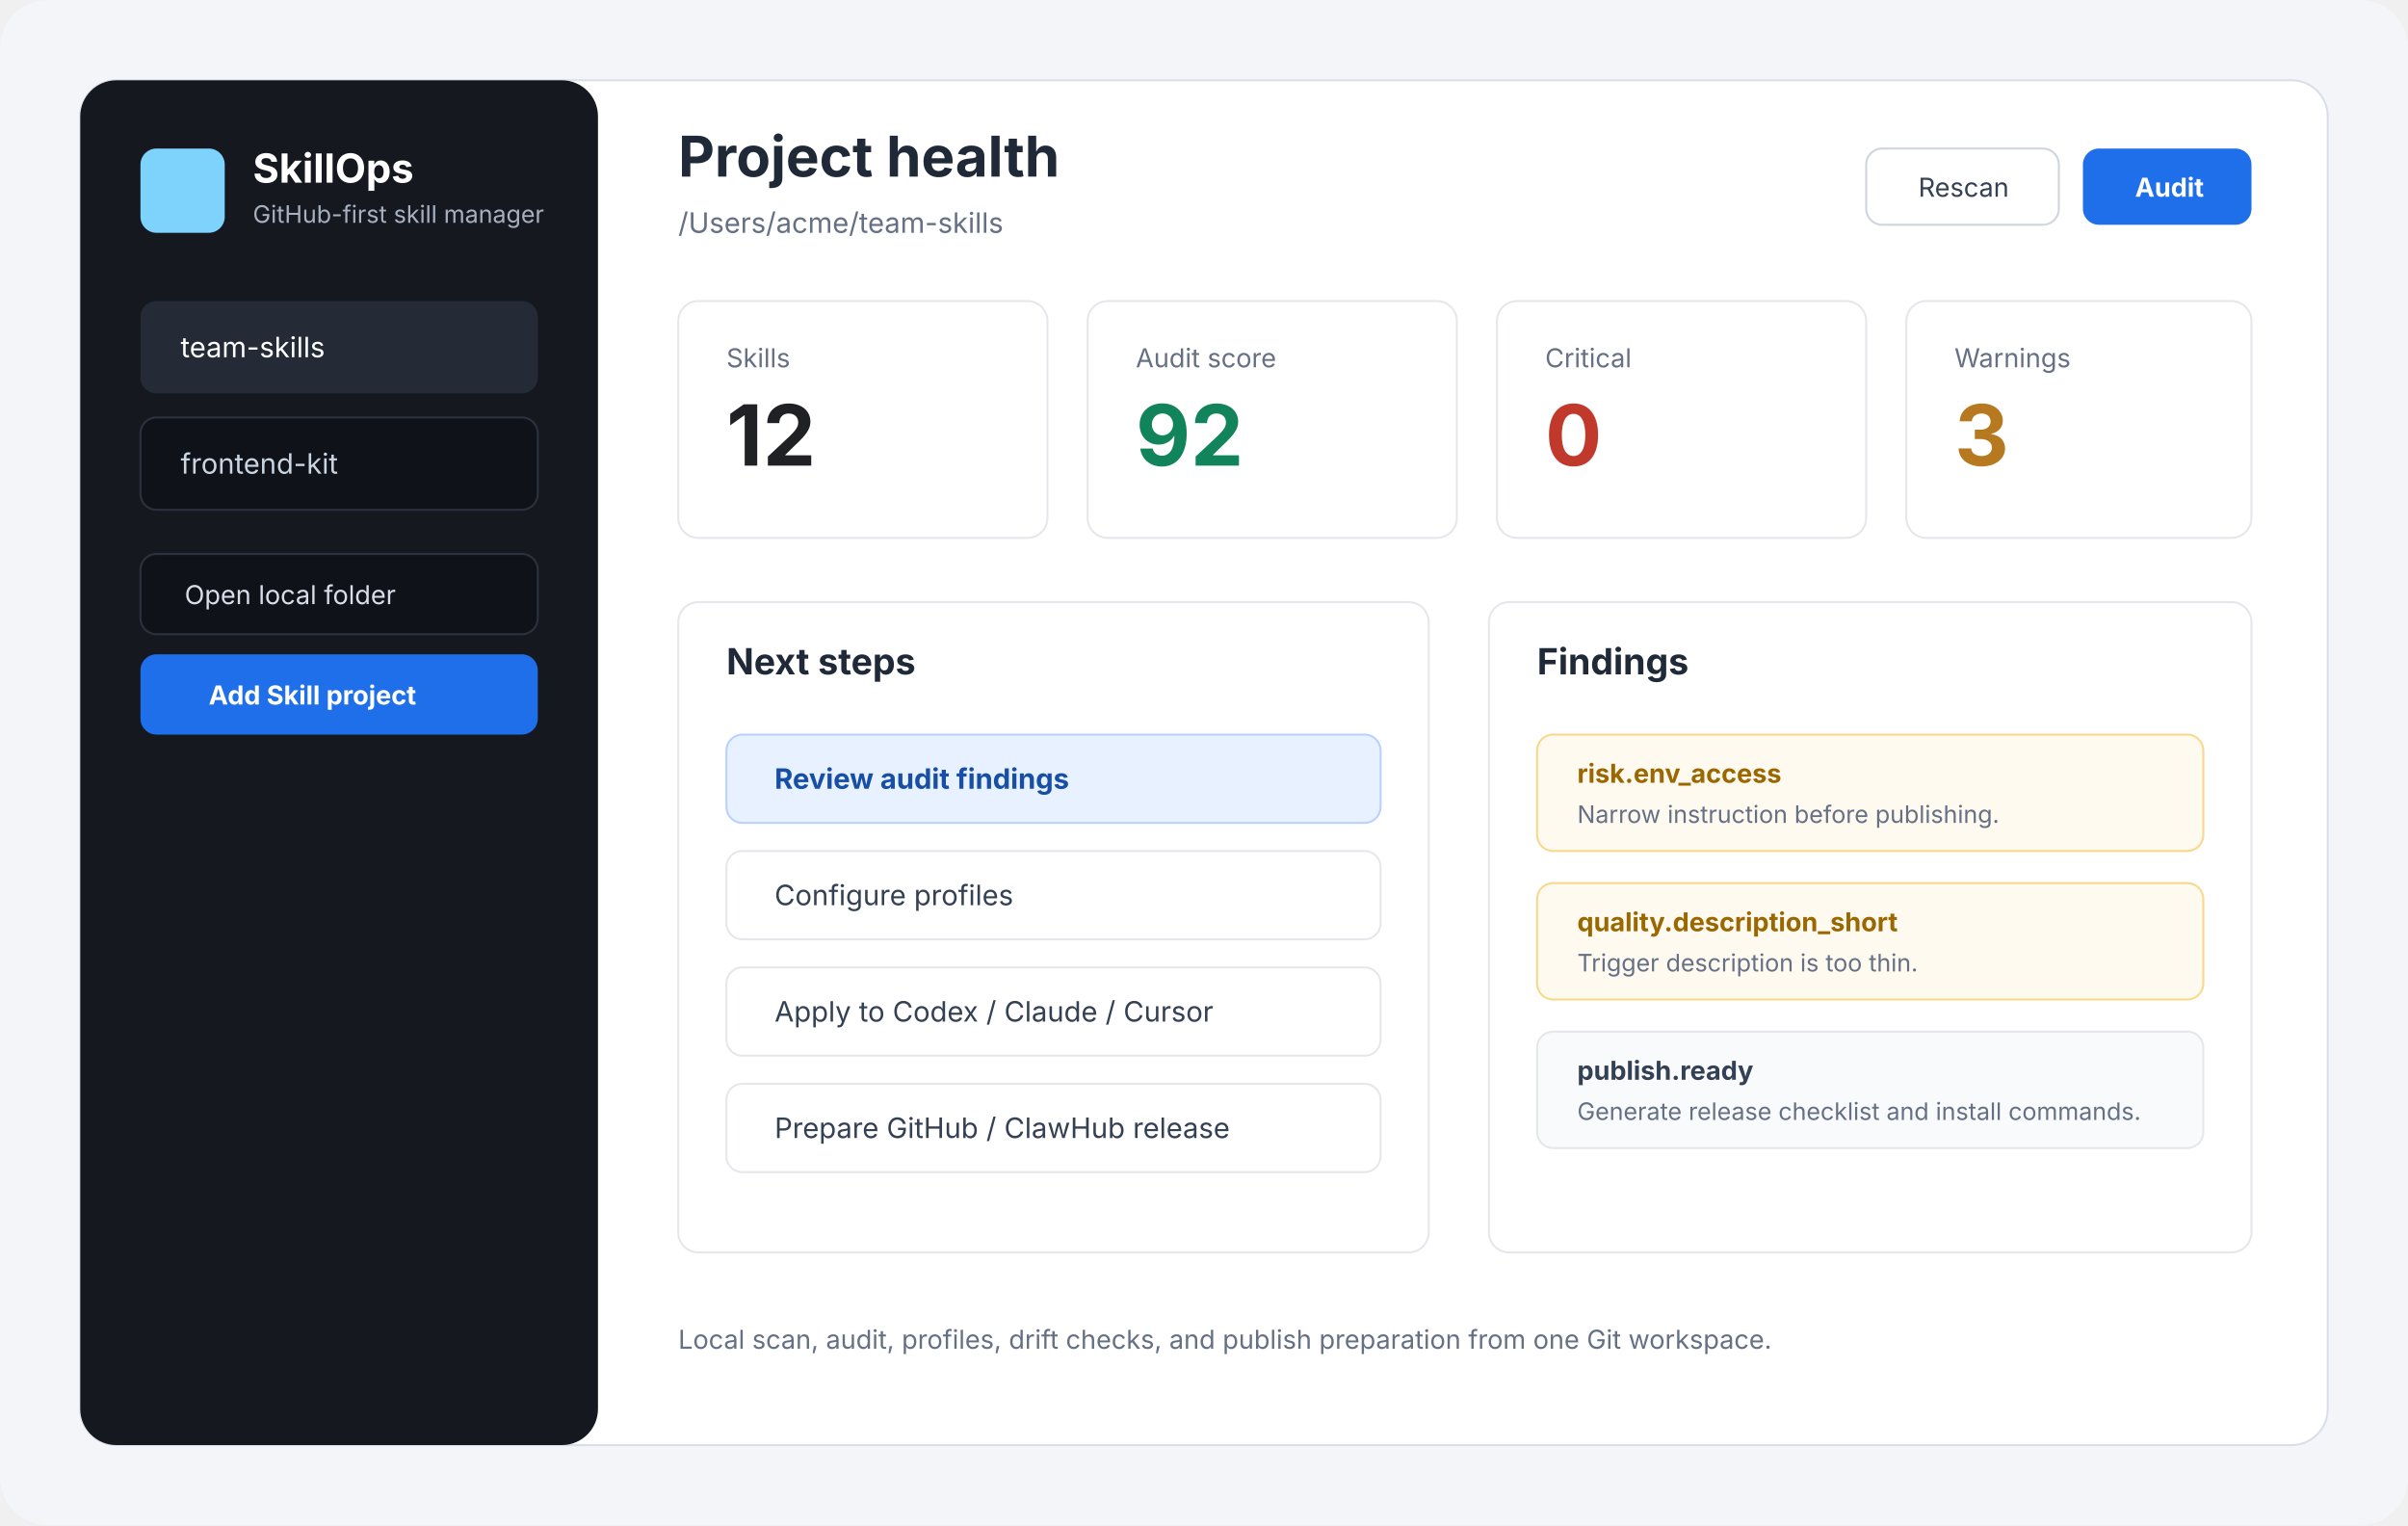
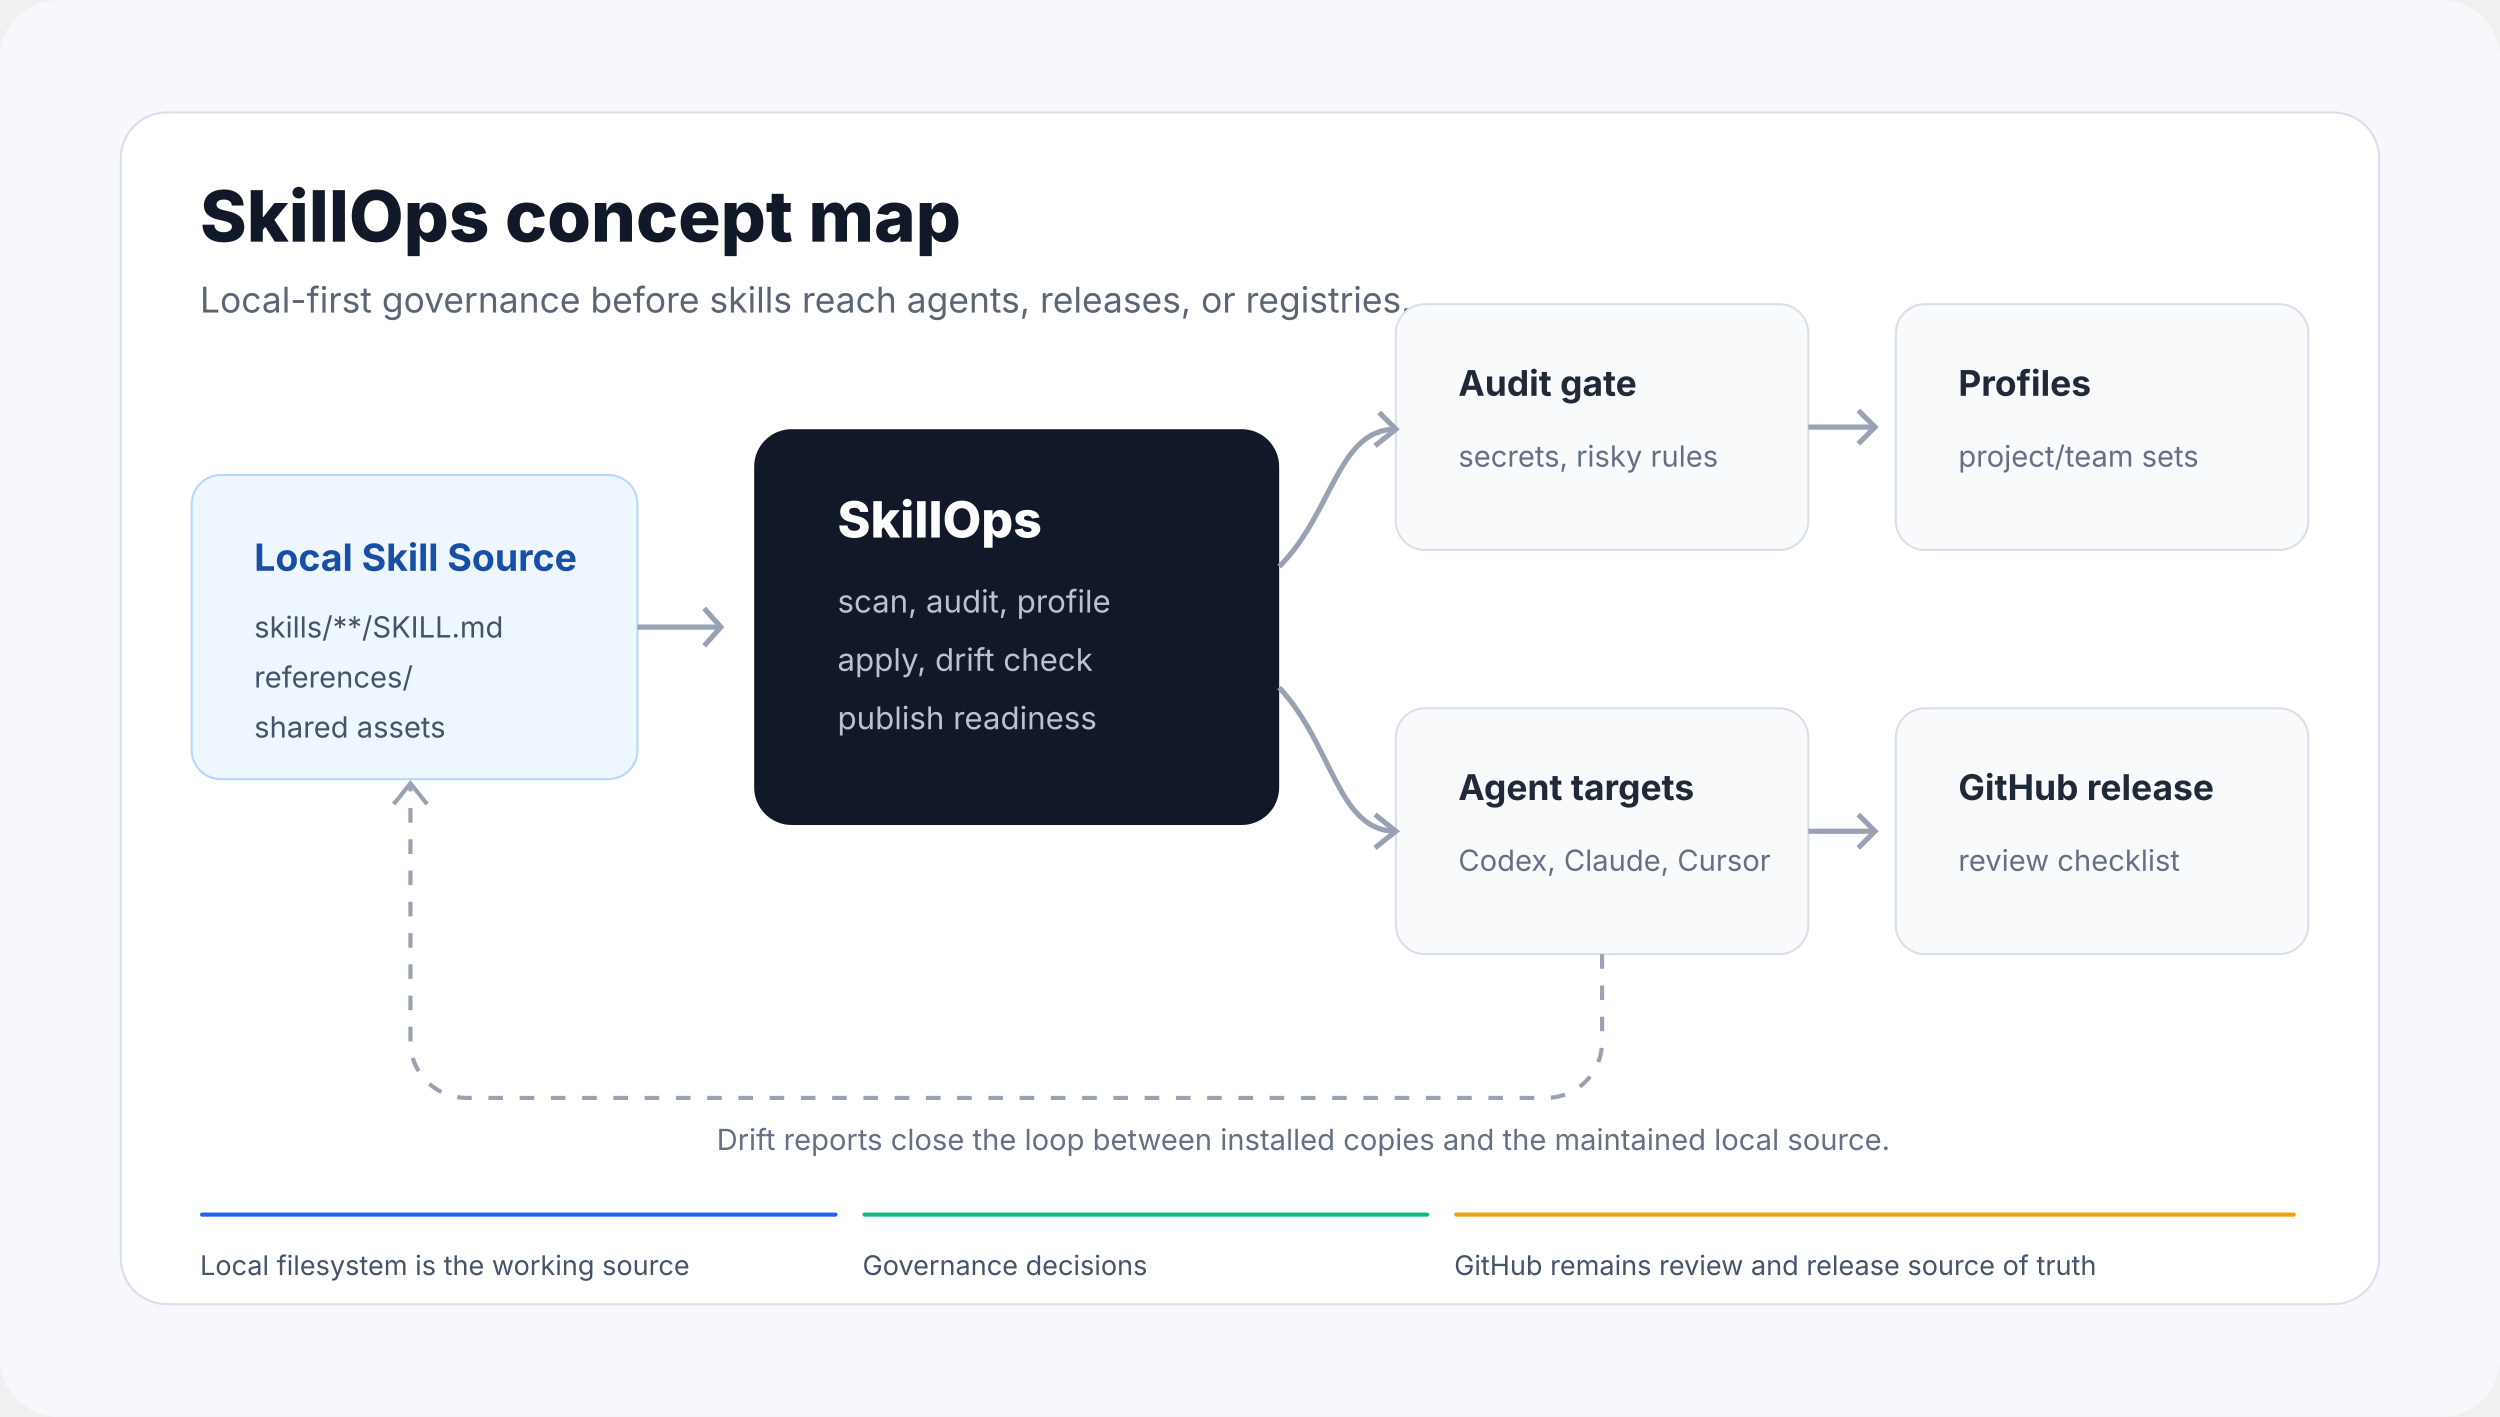
- <svg xmlns="http://www.w3.org/2000/svg" width="1200" height="760" viewBox="0 0 1200 760" fill="none" role="img" aria-labelledby="title desc">
-   <rect width="1200" height="760" rx="24" fill="#F3F5F8" />
-   <rect x="40" y="40" width="1120" height="680" rx="18" fill="#FFFFFF" stroke="#D9DEE8" />
-   <rect x="40" y="40" width="258" height="680" rx="18" fill="#15181F" />
-   <rect x="70" y="74" width="42" height="42" rx="8" fill="#7DD3FC" />
-   <text x="126" y="91" fill="#FFFFFF" font-family="Inter, Arial, sans-serif" font-size="20" font-weight="700">SkillOps</text>
-   <text x="126" y="111" fill="#A7B0C0" font-family="Inter, Arial, sans-serif" font-size="12">GitHub-first skill manager</text>
-   <rect x="70" y="150" width="198" height="46" rx="8" fill="#242B36" />
-   <text x="90" y="178" fill="#FFFFFF" font-family="Inter, Arial, sans-serif" font-size="14">team-skills</text>
-   <rect x="70" y="208" width="198" height="46" rx="8" fill="#0F1218" stroke="#2B313D" />
-   <text x="90" y="236" fill="#CBD5E1" font-family="Inter, Arial, sans-serif" font-size="14">frontend-kit</text>
-   <rect x="70" y="276" width="198" height="40" rx="8" fill="#0F1218" stroke="#2B313D" />
-   <text x="92" y="301" fill="#D8DEE9" font-family="Inter, Arial, sans-serif" font-size="13">Open local folder</text>
-   <rect x="70" y="326" width="198" height="40" rx="8" fill="#1F6FEB" />
-   <text x="104" y="351" fill="#FFFFFF" font-family="Inter, Arial, sans-serif" font-size="13" font-weight="700">Add Skill project</text>
-   <text x="338" y="88" fill="#1F2937" font-family="Inter, Arial, sans-serif" font-size="28" font-weight="750">Project health</text>
-   <text x="338" y="116" fill="#667085" font-family="Inter, Arial, sans-serif" font-size="14">/Users/acme/team-skills</text>
-   <rect x="930" y="74" width="96" height="38" rx="8" fill="#FFFFFF" stroke="#D0D5DD" />
-   <text x="956" y="98" fill="#344054" font-family="Inter, Arial, sans-serif" font-size="13">Rescan</text>
-   <rect x="1038" y="74" width="84" height="38" rx="8" fill="#1F6FEB" />
-   <text x="1064" y="98" fill="#FFFFFF" font-family="Inter, Arial, sans-serif" font-size="13" font-weight="700">Audit</text>
-   <rect x="338" y="150" width="184" height="118" rx="10" fill="#FFFFFF" stroke="#E5E7EB" />
-   <text x="362" y="183" fill="#667085" font-family="Inter, Arial, sans-serif" font-size="13">Skills</text>
-   <text x="362" y="232" fill="#202124" font-family="Inter, Arial, sans-serif" font-size="42" font-weight="750">12</text>
-   <rect x="542" y="150" width="184" height="118" rx="10" fill="#FFFFFF" stroke="#E5E7EB" />
-   <text x="566" y="183" fill="#667085" font-family="Inter, Arial, sans-serif" font-size="13">Audit score</text>
-   <text x="566" y="232" fill="#11845B" font-family="Inter, Arial, sans-serif" font-size="42" font-weight="750">92</text>
-   <rect x="746" y="150" width="184" height="118" rx="10" fill="#FFFFFF" stroke="#E5E7EB" />
-   <text x="770" y="183" fill="#667085" font-family="Inter, Arial, sans-serif" font-size="13">Critical</text>
-   <text x="770" y="232" fill="#C0392B" font-family="Inter, Arial, sans-serif" font-size="42" font-weight="750">0</text>
-   <rect x="950" y="150" width="172" height="118" rx="10" fill="#FFFFFF" stroke="#E5E7EB" />
-   <text x="974" y="183" fill="#667085" font-family="Inter, Arial, sans-serif" font-size="13">Warnings</text>
-   <text x="974" y="232" fill="#B7791F" font-family="Inter, Arial, sans-serif" font-size="42" font-weight="750">3</text>
-   <rect x="338" y="300" width="374" height="324" rx="10" fill="#FFFFFF" stroke="#E5E7EB" />
-   <text x="362" y="336" fill="#1F2937" font-family="Inter, Arial, sans-serif" font-size="18" font-weight="700">Next steps</text>
-   <rect x="362" y="366" width="326" height="44" rx="8" fill="#E8F1FF" stroke="#B8D2FF" />
-   <text x="386" y="393" fill="#174EA6" font-family="Inter, Arial, sans-serif" font-size="14" font-weight="650">Review audit findings</text>
-   <rect x="362" y="424" width="326" height="44" rx="8" fill="#FFFFFF" stroke="#E5E7EB" />
-   <text x="386" y="451" fill="#344054" font-family="Inter, Arial, sans-serif" font-size="14">Configure profiles</text>
-   <rect x="362" y="482" width="326" height="44" rx="8" fill="#FFFFFF" stroke="#E5E7EB" />
-   <text x="386" y="509" fill="#344054" font-family="Inter, Arial, sans-serif" font-size="14">Apply to Codex / Claude / Cursor</text>
-   <rect x="362" y="540" width="326" height="44" rx="8" fill="#FFFFFF" stroke="#E5E7EB" />
-   <text x="386" y="567" fill="#344054" font-family="Inter, Arial, sans-serif" font-size="14">Prepare GitHub / ClawHub release</text>
-   <rect x="742" y="300" width="380" height="324" rx="10" fill="#FFFFFF" stroke="#E5E7EB" />
-   <text x="766" y="336" fill="#1F2937" font-family="Inter, Arial, sans-serif" font-size="18" font-weight="700">Findings</text>
-   <rect x="766" y="366" width="332" height="58" rx="8" fill="#FFFAF0" stroke="#F8D98C" />
-   <text x="786" y="390" fill="#9A6700" font-family="Inter, Arial, sans-serif" font-size="13" font-weight="700">risk.env_access</text>
-   <text x="786" y="410" fill="#667085" font-family="Inter, Arial, sans-serif" font-size="12">Narrow instruction before publishing.</text>
-   <rect x="766" y="440" width="332" height="58" rx="8" fill="#FFFAF0" stroke="#F8D98C" />
-   <text x="786" y="464" fill="#9A6700" font-family="Inter, Arial, sans-serif" font-size="13" font-weight="700">quality.description_short</text>
-   <text x="786" y="484" fill="#667085" font-family="Inter, Arial, sans-serif" font-size="12">Trigger description is too thin.</text>
-   <rect x="766" y="514" width="332" height="58" rx="8" fill="#F8FAFC" stroke="#E5E7EB" />
-   <text x="786" y="538" fill="#344054" font-family="Inter, Arial, sans-serif" font-size="13" font-weight="700">publish.ready</text>
-   <text x="786" y="558" fill="#667085" font-family="Inter, Arial, sans-serif" font-size="12">Generate release checklist and install commands.</text>
-   <text x="338" y="672" fill="#667085" font-family="Inter, Arial, sans-serif" font-size="13">Local scan, audit, profiles, drift checks, and publish preparation from one Git workspace.</text>
+ <svg xmlns="http://www.w3.org/2000/svg" width="1200" height="680" viewBox="0 0 1200 680" fill="none" role="img" aria-labelledby="title desc">
+   <rect width="1200" height="680" rx="28" fill="#F6F8FB" />
+   <rect x="58" y="54" width="1084" height="572" rx="22" fill="#FFFFFF" stroke="#D9DEE8" />
+   <text x="96" y="116" fill="#111827" font-family="Inter, Arial, sans-serif" font-size="34" font-weight="760">SkillOps concept map</text>
+   <text x="96" y="150" fill="#5B6575" font-family="Inter, Arial, sans-serif" font-size="17">Local-first governance before skills reach agents, releases, or registries.</text>
+   <g font-family="Inter, Arial, sans-serif">
+     <rect x="92" y="228" width="214" height="146" rx="14" fill="#EEF6FF" stroke="#B8D7FF" />
+     <text x="122" y="274" fill="#174EA6" font-size="18" font-weight="700">Local Skill Source</text>
+     <text x="122" y="306" fill="#44546A" font-size="14">skills/**/SKILL.md</text>
+     <text x="122" y="330" fill="#44546A" font-size="14">references/</text>
+     <text x="122" y="354" fill="#44546A" font-size="14">shared assets</text>
+     <rect x="362" y="206" width="252" height="190" rx="18" fill="#111827" />
+     <text x="402" y="258" fill="#FFFFFF" font-size="24" font-weight="760">SkillOps</text>
+     <text x="402" y="294" fill="#B8C2D0" font-size="15">scan, audit, profile</text>
+     <text x="402" y="322" fill="#B8C2D0" font-size="15">apply, drift check</text>
+     <text x="402" y="350" fill="#B8C2D0" font-size="15">publish readiness</text>
+     <rect x="670" y="146" width="198" height="118" rx="14" fill="#F8FAFC" stroke="#D9DEE8" />
+     <text x="700" y="190" fill="#1F2937" font-size="17" font-weight="700">Audit gate</text>
+     <text x="700" y="224" fill="#667085" font-size="14">secrets, risky rules</text>
+     <rect x="910" y="146" width="198" height="118" rx="14" fill="#F8FAFC" stroke="#D9DEE8" />
+     <text x="940" y="190" fill="#1F2937" font-size="17" font-weight="700">Profiles</text>
+     <text x="940" y="224" fill="#667085" font-size="14">project/team sets</text>
+     <rect x="670" y="340" width="198" height="118" rx="14" fill="#F8FAFC" stroke="#D9DEE8" />
+     <text x="700" y="384" fill="#1F2937" font-size="17" font-weight="700">Agent targets</text>
+     <text x="700" y="418" fill="#667085" font-size="14">Codex, Claude, Cursor</text>
+     <rect x="910" y="340" width="198" height="118" rx="14" fill="#F8FAFC" stroke="#D9DEE8" />
+     <text x="940" y="384" fill="#1F2937" font-size="17" font-weight="700">GitHub release</text>
+     <text x="940" y="418" fill="#667085" font-size="14">review checklist</text>
+     <path d="M306 301H346" stroke="#98A2B3" stroke-width="2.5" />
+     <path d="M338 292L346 301L338 310" stroke="#98A2B3" stroke-width="2.5" />
+     <path d="M614 272C640 246 642 206 670 206" stroke="#98A2B3" stroke-width="2.5" />
+     <path d="M662 198L670 206L660 214" stroke="#98A2B3" stroke-width="2.5" />
+     <path d="M868 205H900" stroke="#98A2B3" stroke-width="2.5" />
+     <path d="M892 197L900 205L892 213" stroke="#98A2B3" stroke-width="2.5" />
+     <path d="M614 330C640 358 642 399 670 399" stroke="#98A2B3" stroke-width="2.5" />
+     <path d="M660 391L670 399L660 407" stroke="#98A2B3" stroke-width="2.5" />
+     <path d="M868 399H900" stroke="#98A2B3" stroke-width="2.5" />
+     <path d="M892 391L900 399L892 407" stroke="#98A2B3" stroke-width="2.5" />
+     <path d="M769 458V500C769 515 757 527 742 527H224C209 527 197 515 197 500V376" stroke="#98A2B3" stroke-width="2" stroke-dasharray="7 8" />
+     <path d="M189 386L197 376L205 386" stroke="#98A2B3" stroke-width="2" />
+     <text x="344" y="552" fill="#667085" font-size="14">Drift reports close the loop between installed copies and the maintained local source.</text>
+     <rect x="96" y="582" width="306" height="2" rx="1" fill="#2563EB" />
+     <rect x="414" y="582" width="272" height="2" rx="1" fill="#10B981" />
+     <rect x="698" y="582" width="404" height="2" rx="1" fill="#F59E0B" />
+     <text x="96" y="612" fill="#44546A" font-size="13">Local filesystem is the working source</text>
+     <text x="414" y="612" fill="#44546A" font-size="13">Governance decisions</text>
+     <text x="698" y="612" fill="#44546A" font-size="13">GitHub remains review and release source of truth</text>
+   </g>
</svg>
